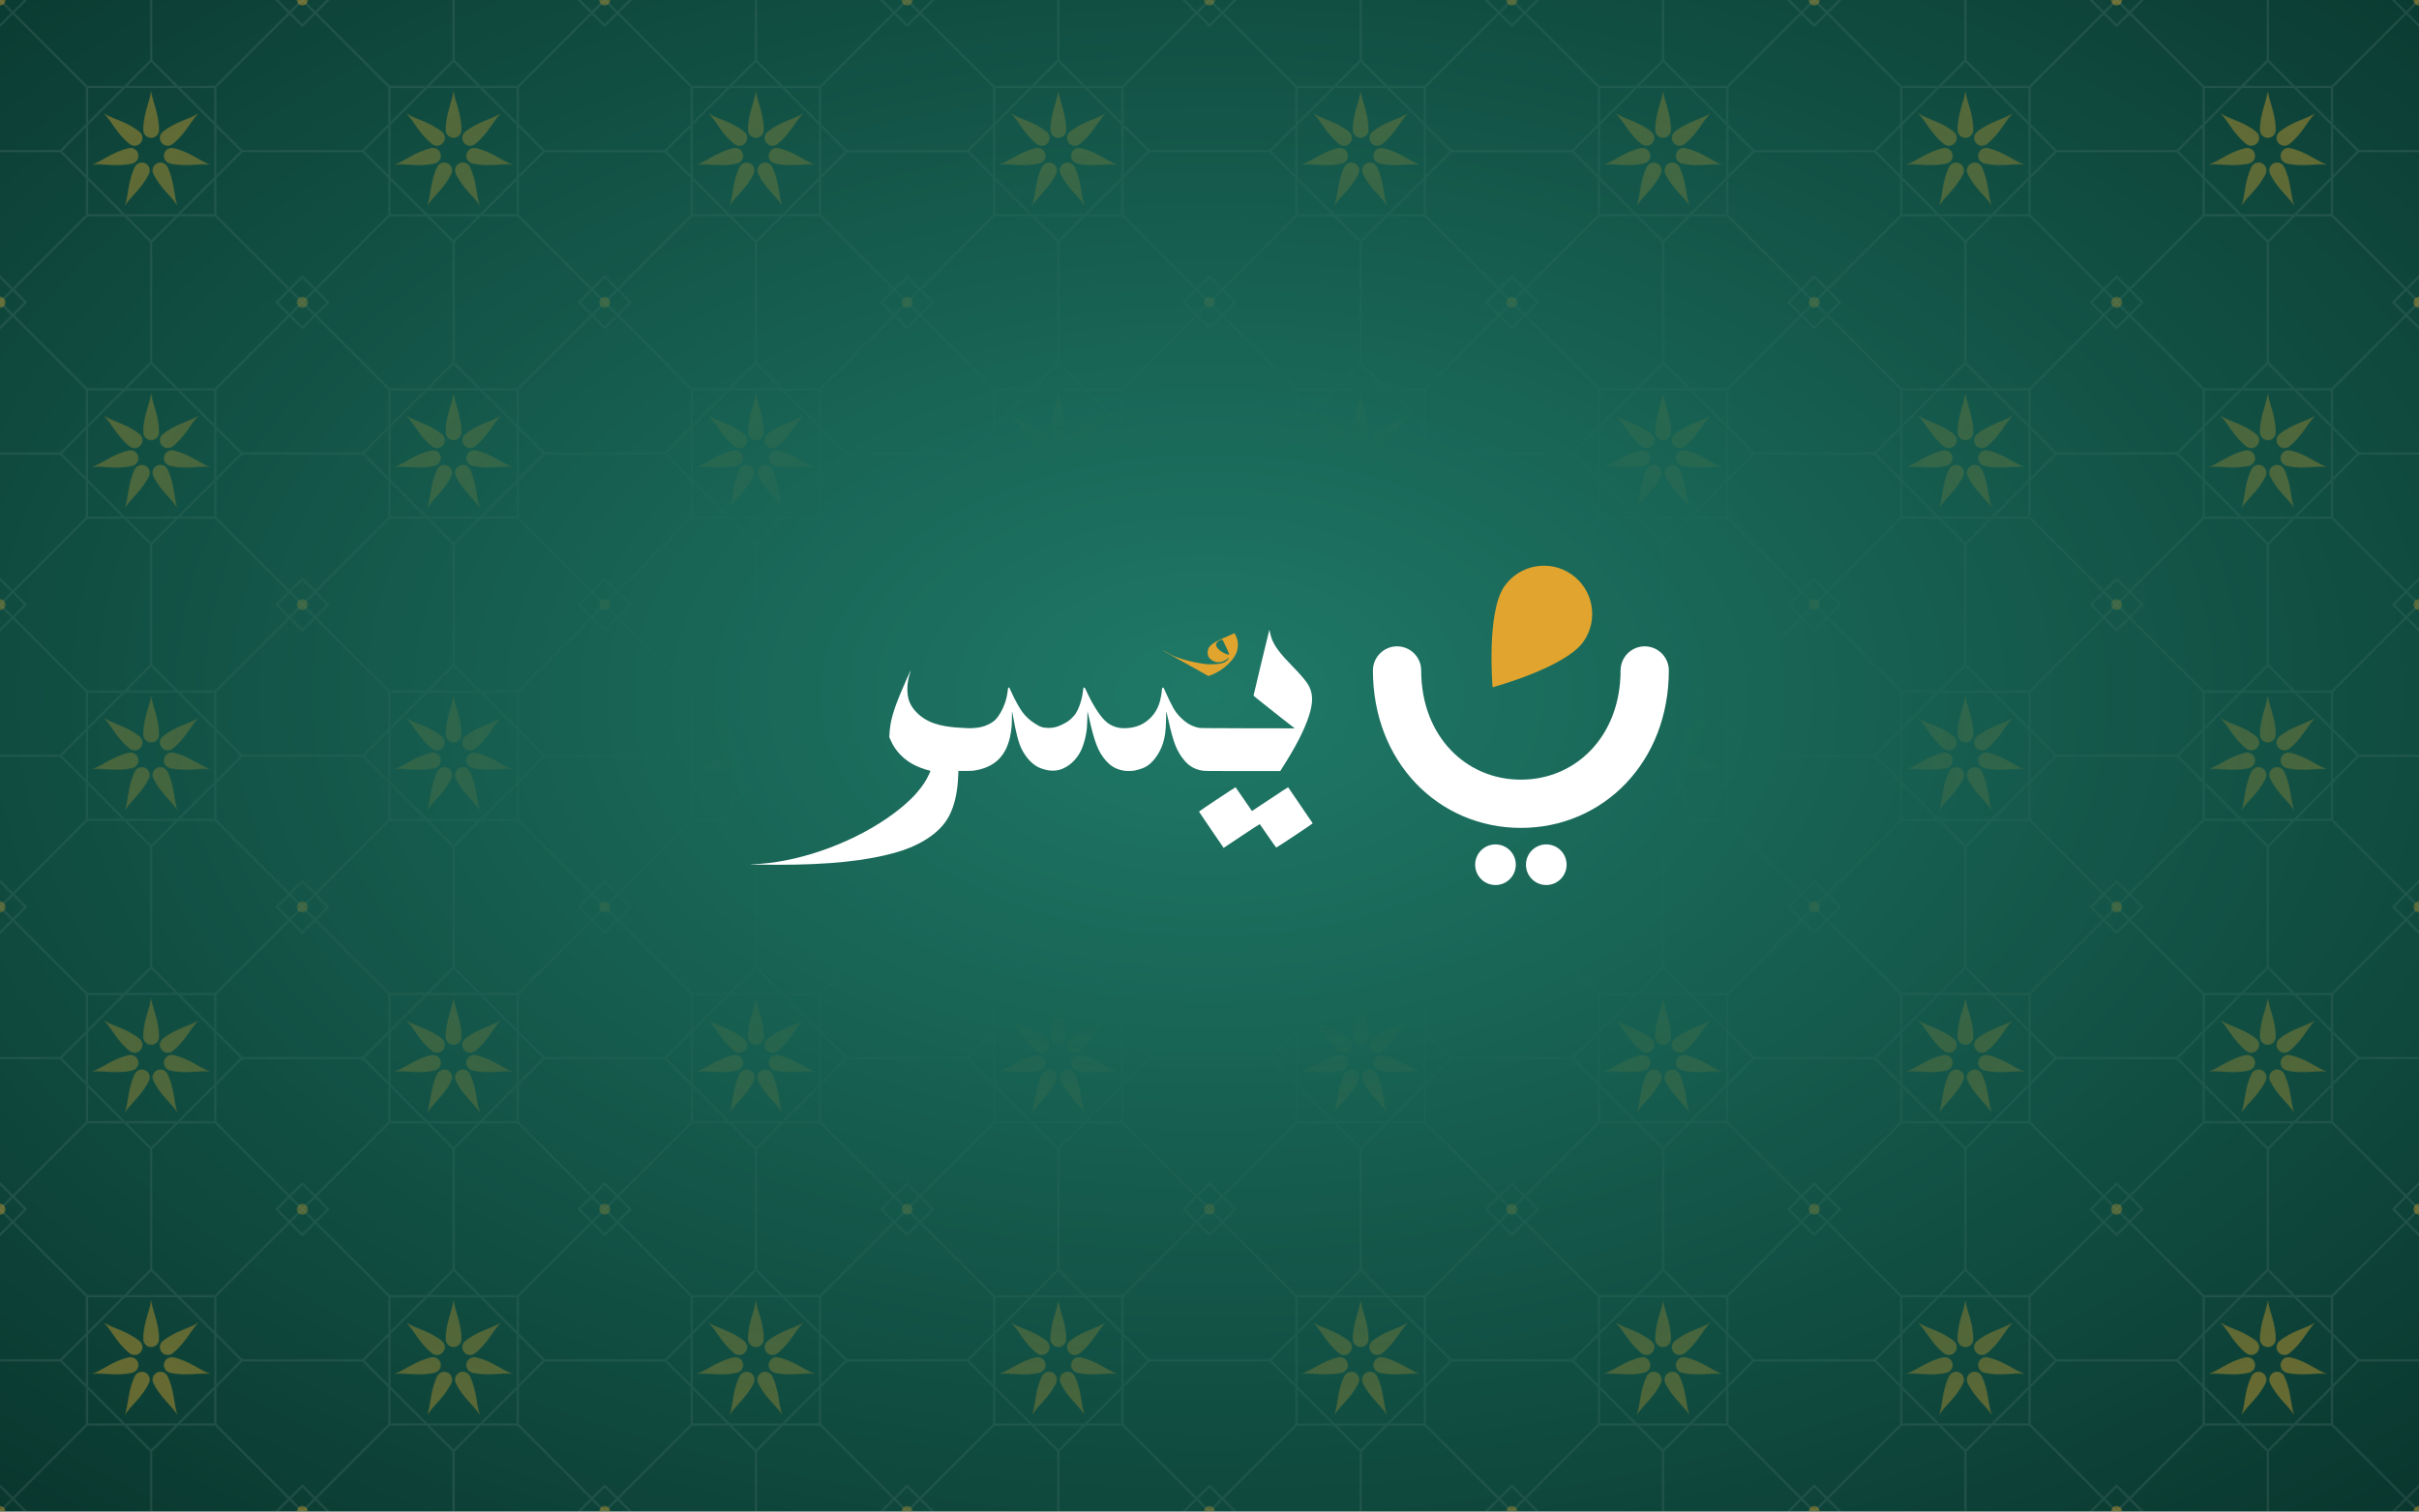
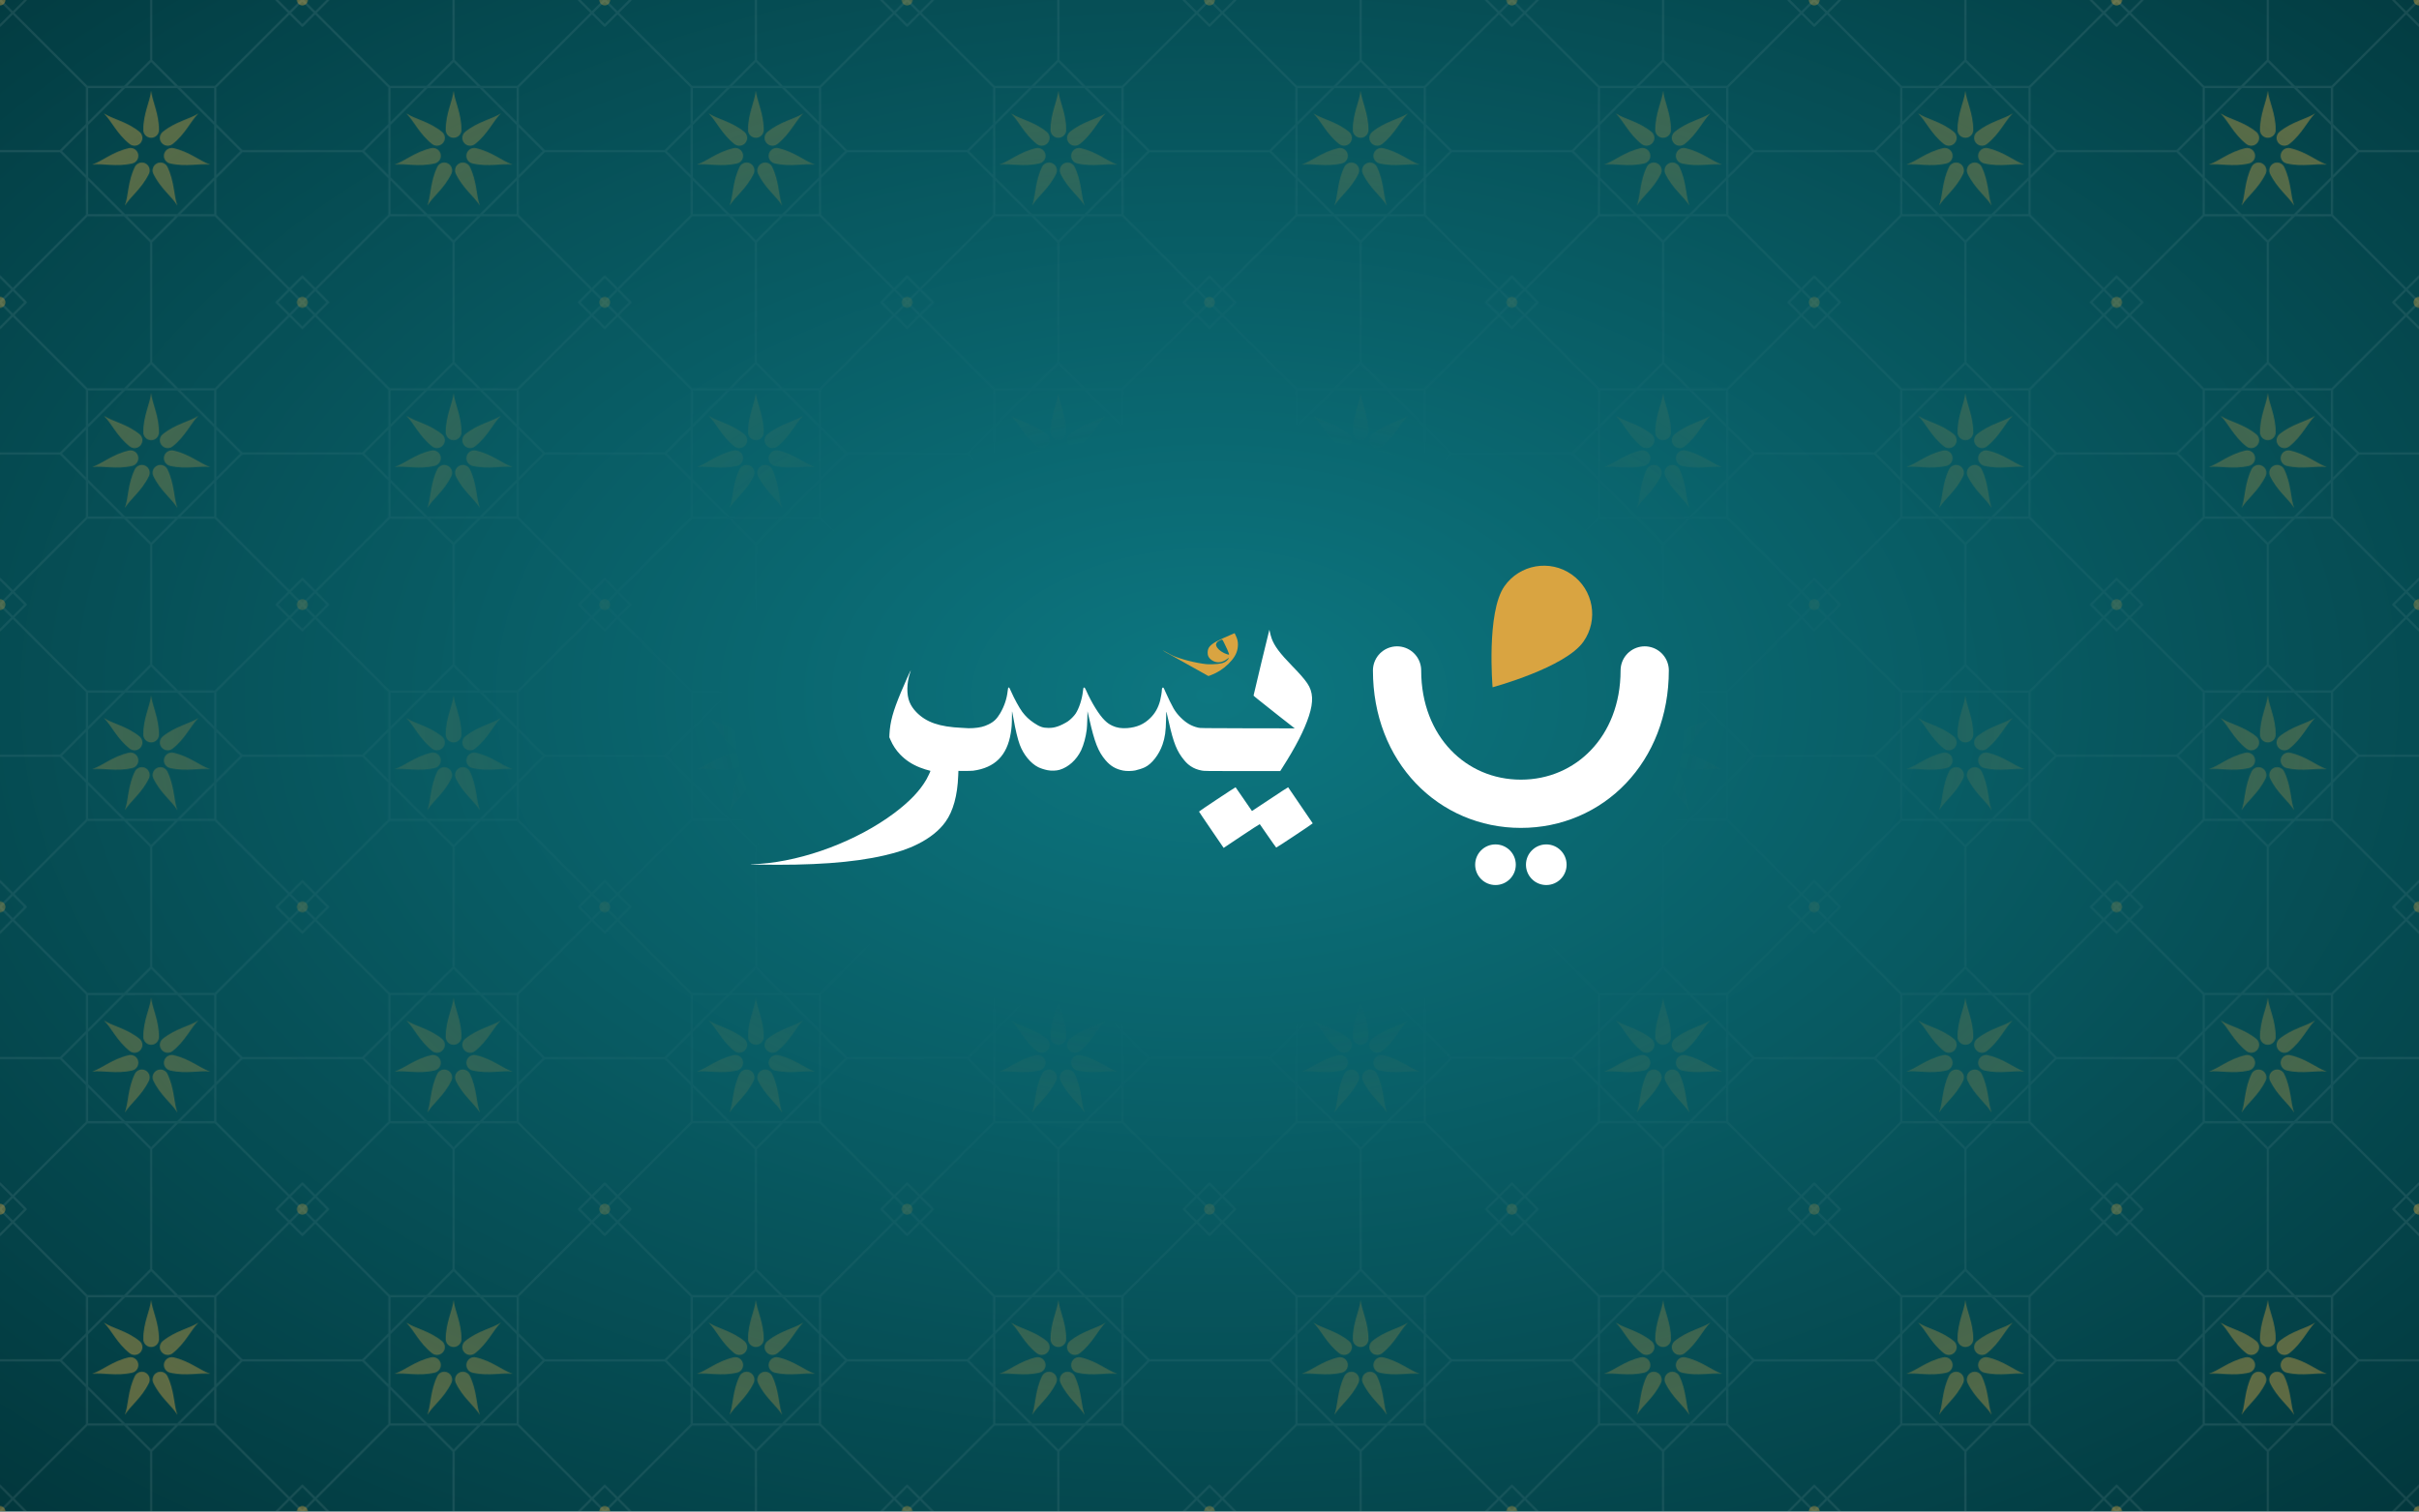
<svg xmlns="http://www.w3.org/2000/svg" width="1920" height="1200" viewBox="0 0 1920 1200" role="img" aria-label="يُسر — Yusr">
  <defs>
    <radialGradient id="yusr-bg-brand-ground" cx="0.5" cy="0.46" r="0.78">
-       <stop offset="0" stop-color="#1F7967" />
-       <stop offset="1" stop-color="#08322A" />
+       <stop offset="0" stop-color="#0D7781" />
+       <stop offset="1" stop-color="#013338" />
    </radialGradient>
    <radialGradient id="yusr-bg-brand-fade" cx="0.5" cy="0.48" r="0.64">
      <stop offset="0.3" stop-color="#000" />
      <stop offset="0.95" stop-color="#FFF" />
    </radialGradient>
    <mask id="yusr-bg-brand-mask" maskUnits="userSpaceOnUse" x="0" y="0" width="1920" height="1200">
      <rect width="1920" height="1200" fill="url(#yusr-bg-brand-fade)" />
    </mask>
    <pattern id="yusr-bg-brand-tile" width="240" height="240" patternUnits="userSpaceOnUse">
      <path d="M170.91 170.91L69.09 170.91L69.09 69.09L170.91 69.09ZM192 120L120 192L48 120L120 48ZM192 120L240 120M120 192L120 240M48 120L0 120M120 48L120 0M170.91 170.91L240 240M69.09 170.91L0 240M69.09 69.09L0 0M170.91 69.09L240 0M0 -20.4L20.4 0L0 20.4L-20.4 0ZM240 -20.4L260.4 0L240 20.4L219.6 0ZM0 219.6L20.4 240L0 260.4L-20.4 240ZM240 219.6L260.4 240L240 260.4L219.6 240Z" fill="none" stroke="#FFFFFF" stroke-opacity="0.085" stroke-width="1.83" stroke-linecap="round" stroke-linejoin="round" />
-       <path d="M120 72C119.06 80.74 113.76 89.97 113.76 103.2A6.24 6.24 0 0 0 126.24 103.2C126.24 89.97 120.94 80.74 120 72ZM157.53 90.07C150.11 94.79 139.59 96.4 129.24 104.65A6.24 6.24 0 0 0 137.03 114.4C147.37 106.16 151.28 96.25 157.53 90.07ZM166.8 130.68C158.49 127.82 150.66 120.6 137.77 117.65A6.24 6.24 0 0 0 134.99 129.82C147.89 132.77 158.07 129.65 166.8 130.68ZM140.83 163.25C137.88 154.97 138.65 144.35 132.91 132.43A6.24 6.24 0 0 0 121.67 137.84C127.41 149.76 136.19 155.78 140.83 163.25ZM99.17 163.25C103.81 155.78 112.59 149.76 118.33 137.84A6.24 6.24 0 0 0 107.09 132.43C101.35 144.35 102.12 154.97 99.17 163.25ZM73.2 130.68C81.93 129.65 92.11 132.77 105.01 129.82A6.24 6.24 0 0 0 102.23 117.65C89.34 120.6 81.51 127.82 73.2 130.68ZM82.47 90.07C88.72 96.25 92.63 106.16 102.97 114.4A6.24 6.24 0 0 0 110.76 104.65C100.41 96.4 89.89 94.79 82.47 90.07ZM4.32 0A4.32 4.32 0 1 0 -4.32 0A4.32 4.32 0 1 0 4.32 0ZM244.32 0A4.32 4.32 0 1 0 235.68 0A4.32 4.32 0 1 0 244.32 0ZM4.32 240A4.32 4.32 0 1 0 -4.32 240A4.32 4.32 0 1 0 4.32 240ZM244.32 240A4.32 4.32 0 1 0 235.68 240A4.32 4.32 0 1 0 244.32 240Z" fill="#E0A42F" fill-opacity="0.42" />
+       <path d="M120 72C119.06 80.74 113.76 89.97 113.76 103.2A6.24 6.24 0 0 0 126.24 103.2C126.24 89.97 120.94 80.74 120 72ZM157.53 90.07C150.11 94.79 139.59 96.4 129.24 104.65A6.24 6.24 0 0 0 137.03 114.4C147.37 106.16 151.28 96.25 157.53 90.07ZM166.8 130.68C158.49 127.82 150.66 120.6 137.77 117.65A6.24 6.24 0 0 0 134.99 129.82C147.89 132.77 158.07 129.65 166.8 130.68ZM140.83 163.25C137.88 154.97 138.65 144.35 132.91 132.43A6.24 6.24 0 0 0 121.67 137.84C127.41 149.76 136.19 155.78 140.83 163.25ZM99.17 163.25C103.81 155.78 112.59 149.76 118.33 137.84A6.24 6.24 0 0 0 107.09 132.43C101.35 144.35 102.12 154.97 99.17 163.25ZM73.2 130.68C81.93 129.65 92.11 132.77 105.01 129.82A6.24 6.24 0 0 0 102.23 117.65C89.34 120.6 81.51 127.82 73.2 130.68ZM82.47 90.07C88.72 96.25 92.63 106.16 102.97 114.4A6.24 6.24 0 0 0 110.76 104.65C100.41 96.4 89.89 94.79 82.47 90.07ZM4.32 0A4.32 4.32 0 1 0 -4.32 0A4.32 4.32 0 1 0 4.32 0ZM244.32 0A4.32 4.32 0 1 0 235.68 0A4.32 4.32 0 1 0 244.32 0ZM4.32 240A4.32 4.32 0 1 0 -4.32 240A4.32 4.32 0 1 0 4.32 240ZM244.32 240A4.32 4.32 0 1 0 235.68 240A4.32 4.32 0 1 0 244.32 240Z" fill="#D9A441" fill-opacity="0.42" />
    </pattern>
  </defs>
  <rect width="1920" height="1200" fill="url(#yusr-bg-brand-ground)" />
  <rect width="1920" height="1200" fill="url(#yusr-bg-brand-tile)" mask="url(#yusr-bg-brand-mask)" />
  <g transform="translate(1045.87 411.32) scale(5.04)">
    <path d="M-88.27 54.58C-88.88 54.57 -89.34 54.54 -89.3 54.53C-89.26 54.51 -89.04 54.5 -88.82 54.5C-88.59 54.5 -88.15 54.48 -87.83 54.46C-80.79 53.96 -72.5 50.82 -66.7 46.48C-64.27 44.66 -62.65 42.96 -61.62 41.17C-61.38 40.74 -60.99 39.92 -60.99 39.83C-60.99 39.81 -61.05 39.78 -61.13 39.77C-61.4 39.72 -62.18 39.47 -62.63 39.29C-63.9 38.79 -64.88 38.14 -65.76 37.23C-66.41 36.55 -66.9 35.81 -67.28 34.93L-67.46 34.52L-67.44 34.04C-67.33 32.07 -66.9 30.48 -65.64 27.46C-65.02 25.97 -64.1 23.91 -64.06 23.95C-64.06 23.95 -64.13 24.16 -64.21 24.42C-64.73 25.98 -64.76 27.8 -64.28 28.97C-64.03 29.56 -63.71 30.04 -63.21 30.56C-61.65 32.17 -59.58 32.88 -56.04 33.04C-55.54 33.06 -55.05 33.09 -54.96 33.1C-54.87 33.11 -54.55 33.1 -54.25 33.08C-53.22 33.01 -52.55 32.85 -51.83 32.49C-50.98 32.08 -50.52 31.62 -49.98 30.71C-49.34 29.6 -48.95 28.44 -48.82 27.21C-48.78 26.79 -48.74 26.68 -48.65 26.68C-48.57 26.68 -48.51 26.78 -48.26 27.36C-47.79 28.43 -47 29.88 -46.52 30.53C-45.99 31.23 -45.45 31.75 -44.69 32.26C-43.78 32.87 -43.28 33.05 -42.41 33.05C-41.83 33.05 -41.51 33 -40.95 32.82C-40.51 32.68 -39.74 32.29 -39.34 32.02C-38.94 31.75 -38.37 31.18 -38.12 30.8C-37.58 29.98 -37.1 28.52 -36.97 27.26C-36.94 26.98 -36.89 26.74 -36.87 26.71C-36.83 26.68 -36.8 26.68 -36.73 26.71C-36.66 26.74 -36.58 26.88 -36.45 27.18C-35.59 29.12 -34.4 31.03 -33.54 31.86C-33.13 32.26 -32.82 32.48 -32.33 32.71C-31.65 33.03 -30.88 33.15 -29.99 33.08C-28.46 32.96 -27.33 32.46 -26.34 31.47C-25.59 30.73 -25.11 29.86 -24.81 28.74C-24.69 28.27 -24.54 27.37 -24.54 27.08C-24.54 26.87 -24.47 26.71 -24.37 26.69C-24.28 26.67 -24.19 26.83 -23.93 27.47C-23.64 28.15 -22.95 29.55 -22.69 29.99C-22.36 30.54 -22.04 30.95 -21.6 31.39C-20.7 32.29 -19.89 32.76 -18.83 33.01C-18.48 33.09 -18.46 33.09 -11.04 33.11L-3.61 33.12L-3.73 33.03C-4.25 32.64 -7.64 29.97 -9.47 28.5C-9.81 28.23 -10.09 27.98 -10.1 27.96C-10.11 27.91 -7.64 17.62 -7.61 17.59C-7.6 17.58 -7.59 17.65 -7.57 17.74C-7.53 18.03 -7.36 18.66 -7.25 18.96C-6.83 20.13 -5.95 21.31 -4.04 23.27C-2.79 24.55 -2.12 25.32 -1.64 26.02C-0.72 27.37 -0.64 28.91 -1.38 31.17C-2.1 33.38 -3.47 36.05 -5.55 39.3L-5.9 39.85L-11.89 39.85C-17.5 39.85 -17.91 39.84 -18.24 39.77C-18.94 39.64 -19.49 39.42 -19.97 39.1C-20.4 38.81 -20.64 38.59 -21.01 38.15C-22.17 36.76 -22.71 35.43 -23.46 32.05C-23.63 31.32 -23.78 30.65 -23.81 30.56C-23.85 30.41 -23.86 30.57 -23.88 31.74C-23.91 33.59 -24.05 34.56 -24.43 35.66C-24.98 37.26 -26.12 38.73 -27.22 39.25C-27.59 39.43 -28.24 39.64 -28.74 39.75C-29.27 39.86 -30.13 39.87 -30.63 39.77C-31.81 39.54 -32.62 39.06 -33.41 38.14C-34.57 36.78 -35.14 35.32 -35.98 31.59C-36.12 30.95 -36.24 30.42 -36.25 30.42C-36.26 30.41 -36.27 30.95 -36.28 31.61C-36.3 32.35 -36.33 33.02 -36.37 33.31C-36.52 34.51 -36.85 35.71 -37.25 36.57C-37.98 38.09 -39.24 39.23 -40.65 39.65C-41.16 39.8 -41.93 39.83 -42.54 39.71C-43.02 39.62 -43.64 39.42 -44.02 39.23C-45.21 38.63 -46.34 37.25 -46.92 35.69C-47.24 34.83 -47.6 33.35 -47.9 31.61C-48 31.05 -48.1 30.53 -48.12 30.47C-48.14 30.39 -48.15 30.68 -48.15 31.35C-48.16 32.51 -48.2 33.06 -48.34 33.89C-48.92 37.41 -50.84 39.33 -54.26 39.79C-54.43 39.81 -55.02 39.83 -55.58 39.83L-56.58 39.82L-56.61 40.56C-56.73 43.71 -57.4 46.16 -58.62 47.85C-59.58 49.2 -61.09 50.41 -62.99 51.35C-64.47 52.1 -66.07 52.64 -68.26 53.14C-73.16 54.28 -79.64 54.74 -88.27 54.58ZM-16.75 49.11C-17.82 47.55 -18.69 46.25 -18.69 46.23C-18.69 46.17 -12.96 42.37 -12.93 42.4C-12.91 42.42 -12.33 43.26 -11.63 44.28C-10.94 45.29 -10.36 46.13 -10.35 46.14C-10.34 46.15 -9.06 45.3 -7.51 44.26C-5.95 43.22 -4.67 42.38 -4.65 42.4C-4.6 42.46 -0.8 48.04 -0.78 48.08C-0.76 48.13 -6.47 51.92 -6.53 51.9C-6.55 51.9 -7.14 51.07 -7.83 50.07C-8.52 49.06 -9.1 48.23 -9.12 48.21C-9.14 48.19 -10.42 49.02 -11.98 50.06L-14.81 51.95L-16.75 49.11Z" fill="#FFFFFF" fill-rule="evenodd" />
-     <path d="M-19.93 23.36C-21.4 22.53 -22.84 21.72 -23.13 21.57C-23.73 21.26 -24.21 20.99 -24.37 20.85C-24.43 20.8 -24.16 20.94 -23.77 21.16C-22.92 21.64 -22.62 21.78 -21.68 22.09C-20.81 22.38 -19.81 22.63 -18.79 22.82C-17.65 23.02 -17.4 23.05 -16.52 23.02C-15.41 22.99 -14.82 22.85 -14.4 22.53C-14.2 22.38 -13.95 22.07 -13.99 22.03C-14.01 22.02 -14.11 22.08 -14.23 22.17C-15.09 22.83 -15.96 22.89 -16.72 22.35C-17.16 22.03 -17.34 21.7 -17.33 21.19C-17.33 20.44 -16.97 19.99 -15.92 19.42C-15.44 19.16 -14.36 18.66 -13.56 18.33L-13.08 18.13L-12.91 18.49C-12.64 19.06 -12.56 19.4 -12.56 19.93C-12.57 20.84 -12.86 21.58 -13.51 22.37C-14.23 23.23 -15.08 23.91 -16.03 24.39C-16.46 24.6 -17.13 24.88 -17.21 24.88C-17.24 24.88 -18.46 24.19 -19.93 23.36ZM-13.99 21.32C-14.07 21.06 -14.38 20.36 -14.7 19.73C-15.05 19.03 -14.98 19.07 -15.42 19.27C-15.73 19.41 -15.89 19.55 -15.97 19.76C-16.03 19.92 -16.03 19.94 -15.97 20.12C-15.84 20.51 -15.4 20.93 -14.78 21.24C-14.44 21.41 -13.98 21.55 -13.95 21.5C-13.95 21.48 -13.96 21.4 -13.99 21.32Z" fill="#E0A42F" fill-rule="evenodd" />
+     <path d="M-19.93 23.36C-21.4 22.53 -22.84 21.72 -23.13 21.57C-23.73 21.26 -24.21 20.99 -24.37 20.85C-24.43 20.8 -24.16 20.94 -23.77 21.16C-22.92 21.64 -22.62 21.78 -21.68 22.09C-20.81 22.38 -19.81 22.63 -18.79 22.82C-17.65 23.02 -17.4 23.05 -16.52 23.02C-15.41 22.99 -14.82 22.85 -14.4 22.53C-14.2 22.38 -13.95 22.07 -13.99 22.03C-14.01 22.02 -14.11 22.08 -14.23 22.17C-15.09 22.83 -15.96 22.89 -16.72 22.35C-17.16 22.03 -17.34 21.7 -17.33 21.19C-17.33 20.44 -16.97 19.99 -15.92 19.42C-15.44 19.16 -14.36 18.66 -13.56 18.33L-13.08 18.13L-12.91 18.49C-12.64 19.06 -12.56 19.4 -12.56 19.93C-12.57 20.84 -12.86 21.58 -13.51 22.37C-14.23 23.23 -15.08 23.91 -16.03 24.39C-16.46 24.6 -17.13 24.88 -17.21 24.88C-17.24 24.88 -18.46 24.19 -19.93 23.36ZM-13.99 21.32C-14.07 21.06 -14.38 20.36 -14.7 19.73C-15.05 19.03 -14.98 19.07 -15.42 19.27C-15.73 19.41 -15.89 19.55 -15.97 19.76C-16.03 19.92 -16.03 19.94 -15.97 20.12C-15.84 20.51 -15.4 20.93 -14.78 21.24C-14.44 21.41 -13.98 21.55 -13.95 21.5C-13.95 21.48 -13.96 21.4 -13.99 21.32Z" fill="#D9A441" fill-rule="evenodd" />
    <g transform="translate(0 0)">
      <path d="M12.5 24c0 12.4 8.7 21 19.5 21s19.5-8.6 19.5-21" fill="none" stroke="#FFFFFF" stroke-width="7.6" stroke-linecap="round" />
      <circle cx="28" cy="54.6" r="3.2" fill="#FFFFFF" />
      <circle cx="36" cy="54.6" r="3.2" fill="#FFFFFF" />
-       <path d="M32 8.5c0 0-7.6 9.1-7.6 14.1a7.6 7.6 0 0 0 15.2 0c0-5-7.6-14.1-7.6-14.1Z" fill="#E0A42F" transform="translate(3 -5.5) rotate(-145 32 21.5)" />
+       <path d="M32 8.5c0 0-7.6 9.1-7.6 14.1a7.6 7.6 0 0 0 15.2 0c0-5-7.6-14.1-7.6-14.1Z" fill="#D9A441" transform="translate(3 -5.5) rotate(-145 32 21.5)" />
    </g>
  </g>
</svg>
